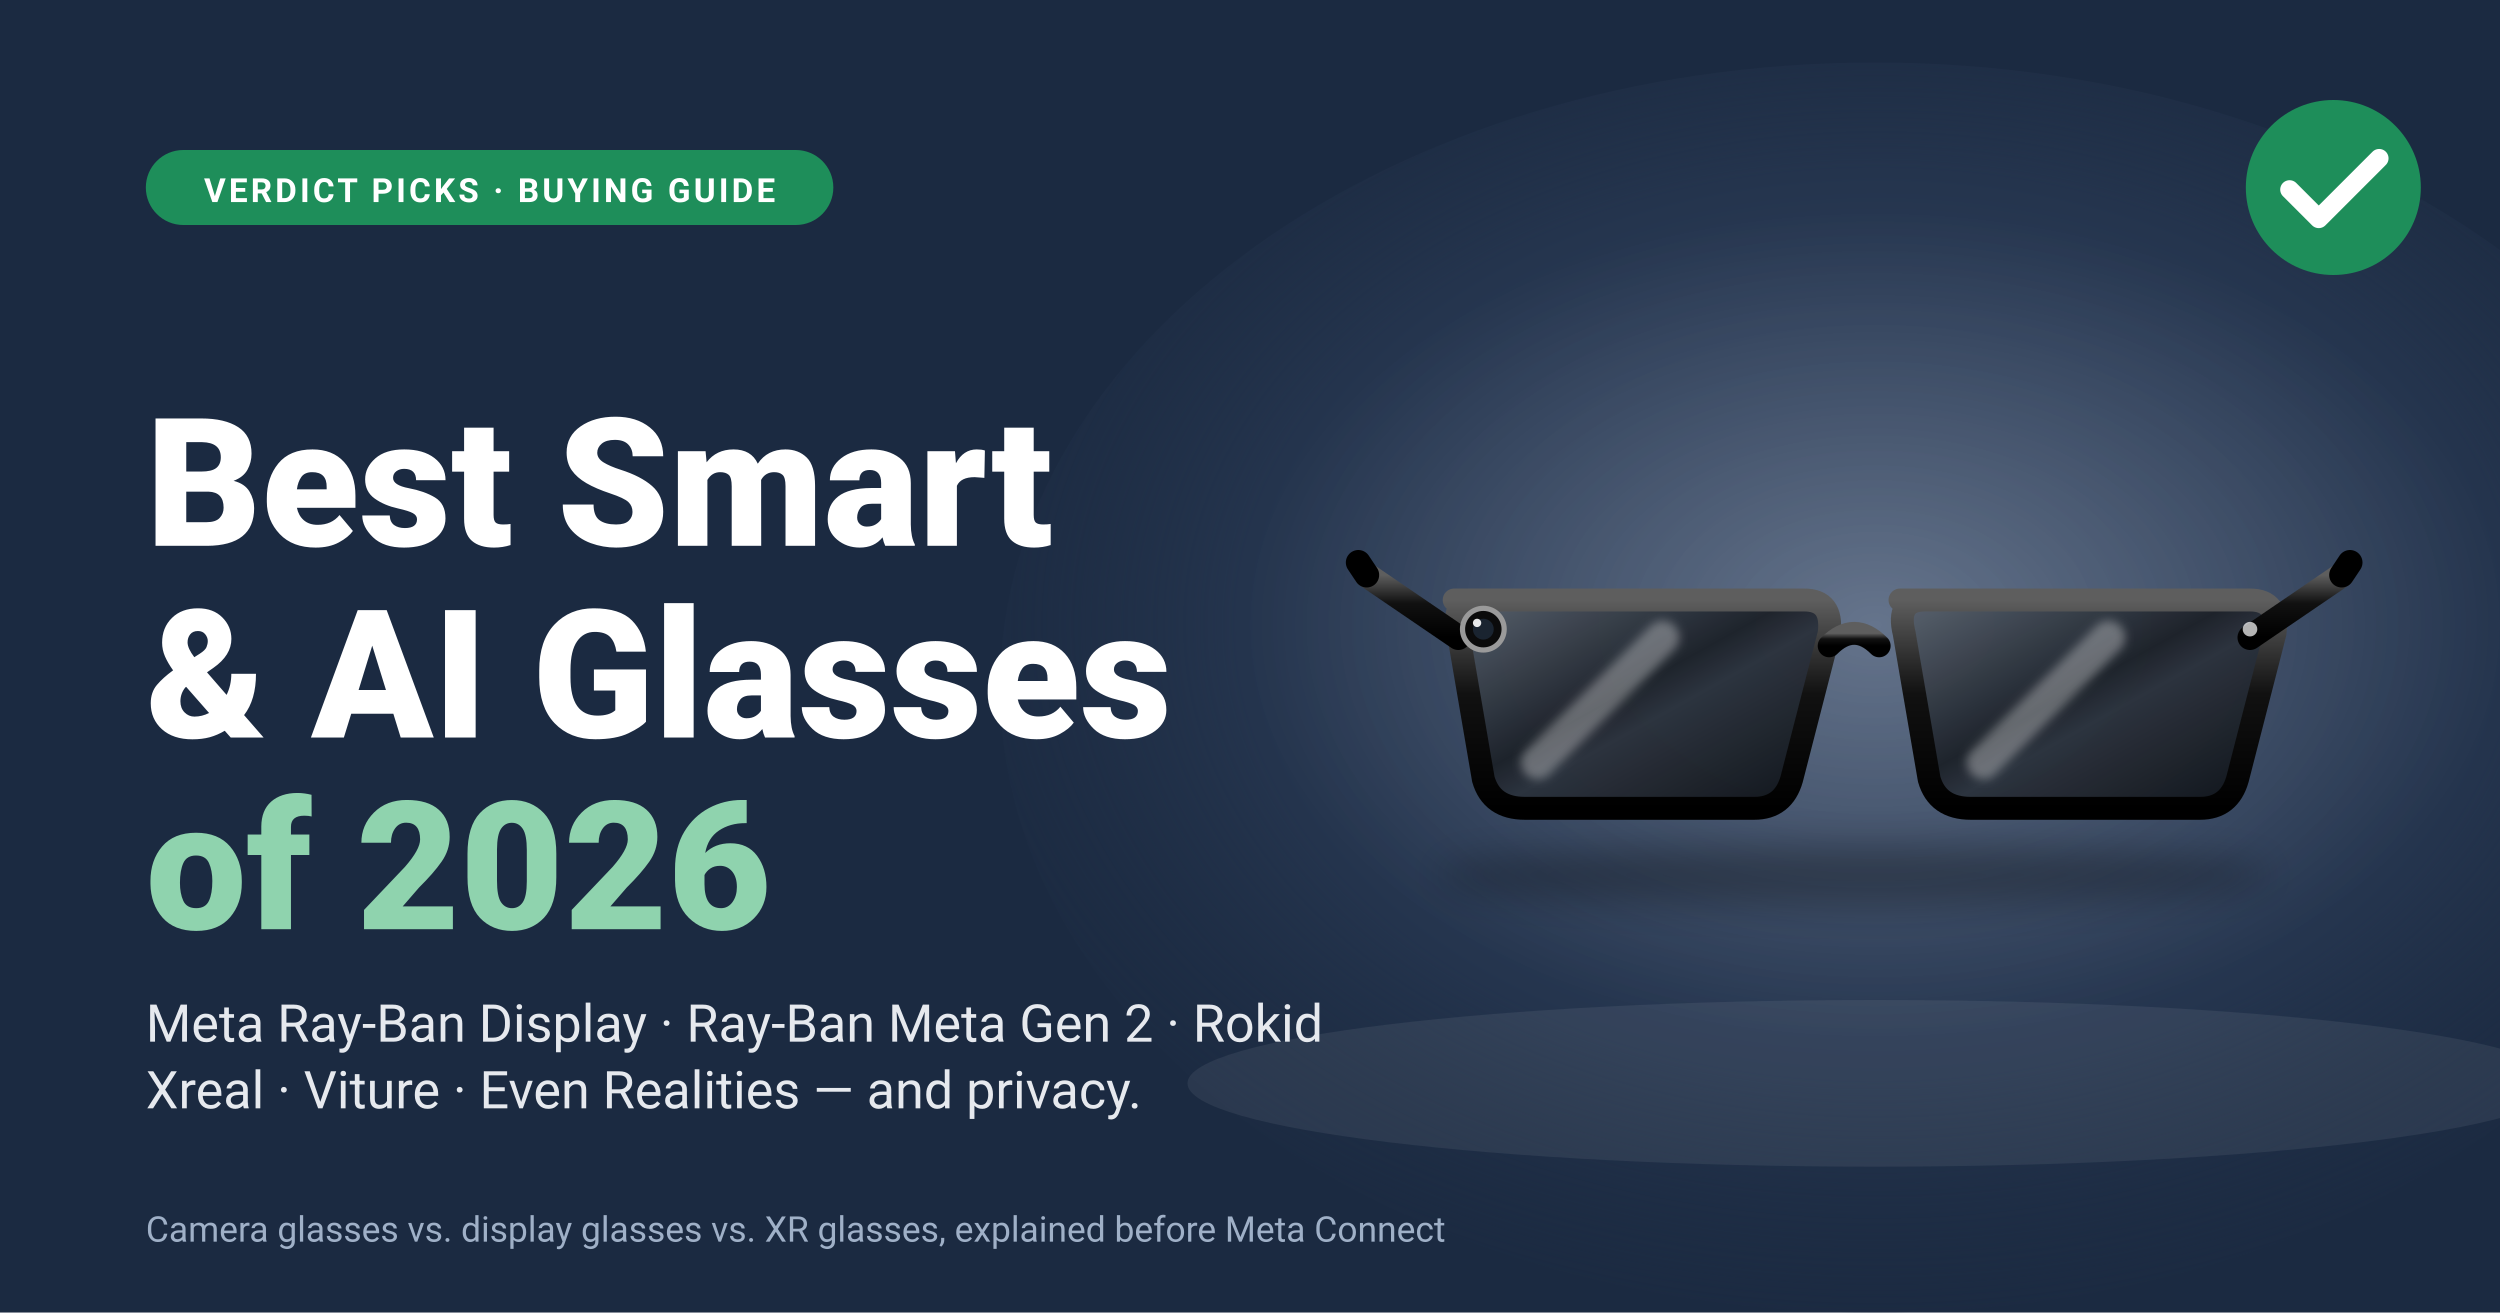
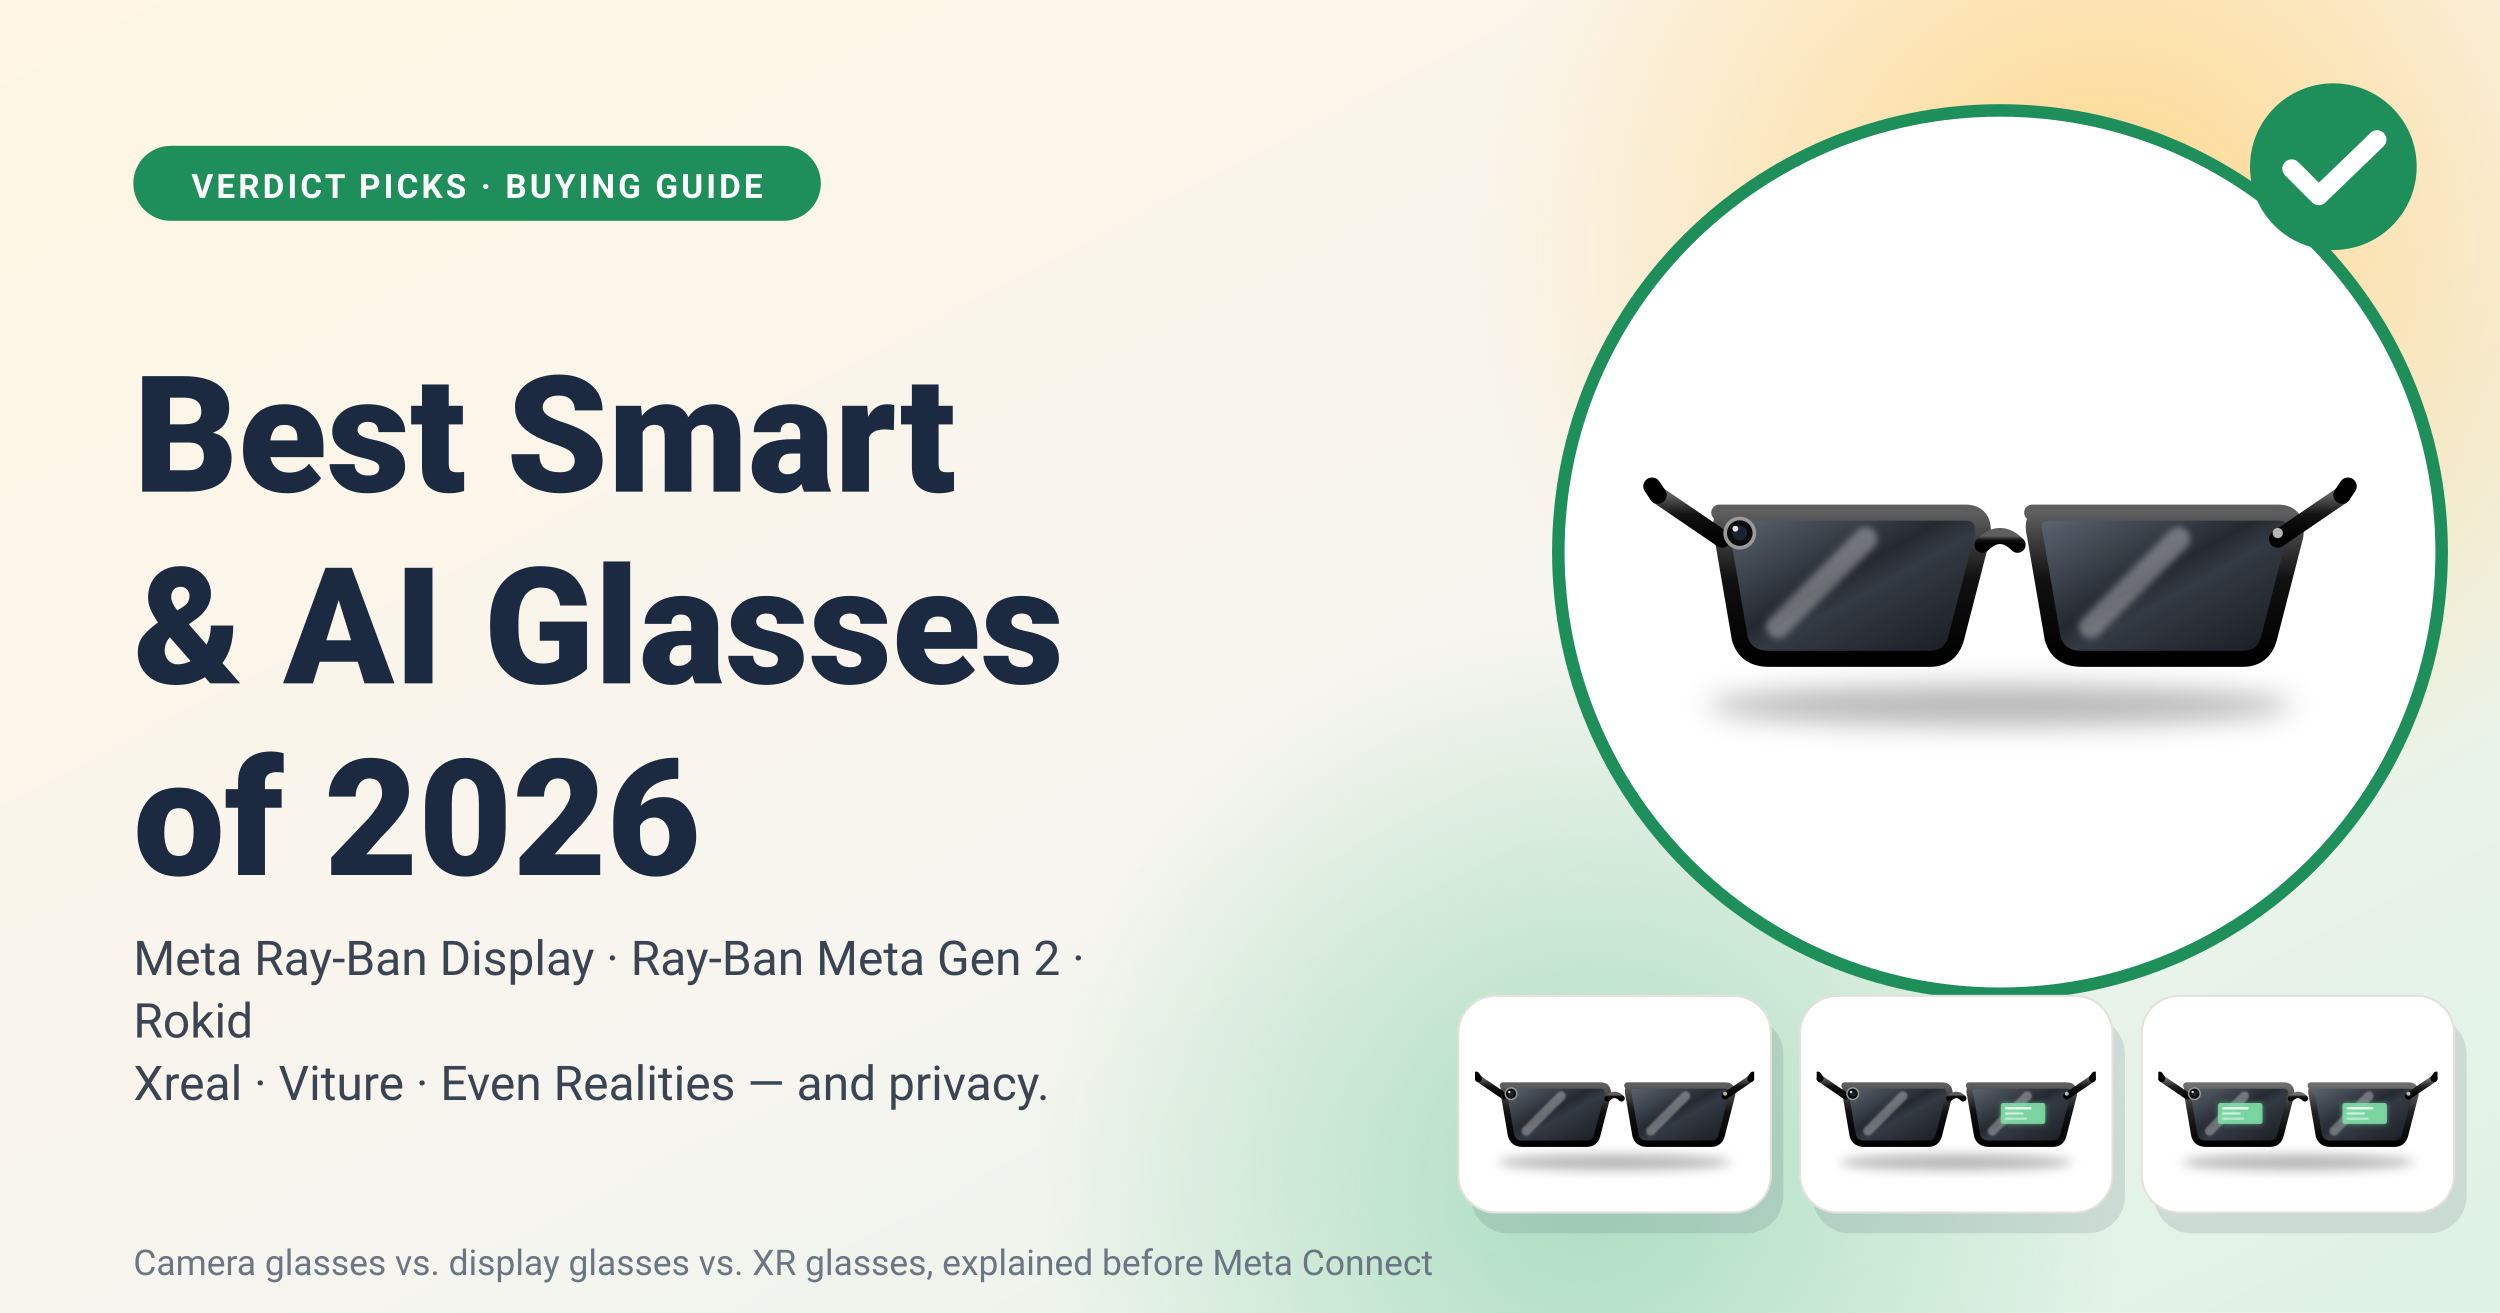
<svg xmlns="http://www.w3.org/2000/svg" viewBox="0 0 1200 630" role="img" aria-label="Best Smart and AI Glasses of 2026 — Verdict Picks buying guide, with a render of the Ray-Ban Meta Gen 2">
  <defs>
-     <radialGradient id="cov-spot" cx="50%" cy="45%" r="60%">
-       <stop offset="0" stop-color="#3A4D6B" />
-       <stop offset="0.6" stop-color="#24344D" />
-       <stop offset="1" stop-color="#1B2A41" stop-opacity="0" />
+     <linearGradient id="bc-bg" x1="0" y1="0" x2="1" y2="1">
+       <stop offset="0" stop-color="#FFF6E3" />
+       <stop offset="0.55" stop-color="#F7F5F0" />
+       <stop offset="1" stop-color="#DDF2E5" />
+     </linearGradient>
+     <radialGradient id="bc-sun" cx="50%" cy="50%" r="50%">
+       <stop offset="0" stop-color="#FFD27A" stop-opacity="0.85" />
+       <stop offset="1" stop-color="#FFD27A" stop-opacity="0" />
    </radialGradient>
-     <radialGradient id="cov-halo" cx="50%" cy="50%" r="50%">
-       <stop offset="0" stop-color="#ffffff" stop-opacity="0.22" />
-       <stop offset="1" stop-color="#ffffff" stop-opacity="0" />
+     <radialGradient id="bc-leaf" cx="50%" cy="50%" r="50%">
+       <stop offset="0" stop-color="#8FD3AE" stop-opacity="0.7" />
+       <stop offset="1" stop-color="#8FD3AE" stop-opacity="0" />
    </radialGradient>
-     <linearGradient id="cov-floor" x1="0" y1="0" x2="0" y2="1">
-       <stop offset="0" stop-color="#ffffff" stop-opacity="0.10" />
-       <stop offset="1" stop-color="#ffffff" stop-opacity="0" />
-     </linearGradient>
  </defs>
-   <rect width="1200" height="630" fill="#1B2A41" />
-   <ellipse cx="900" cy="330" rx="420" ry="300" fill="url(#cov-spot)" />
-   <ellipse cx="900" cy="300" rx="300" ry="200" fill="url(#cov-halo)" />
-   <ellipse cx="900" cy="520" rx="330" ry="40" fill="#ffffff" opacity="0.07" />
+   <rect width="1200" height="630" fill="url(#bc-bg)" />
+   <circle cx="1010" cy="120" r="300" fill="url(#bc-sun)" />
+   <circle cx="760" cy="560" r="260" fill="url(#bc-leaf)" />
  <g font-family="-apple-system,Segoe UI,Roboto,Helvetica,Arial,sans-serif">
-     <rect x="70" y="72" width="330" height="36" rx="18" fill="#1E8E5A" />
-     <text x="235" y="97" text-anchor="middle" font-size="16" font-weight="700" fill="#fff" letter-spacing="1.5">VERDICT PICKS · BUYING GUIDE</text>
-     <text x="70" y="262" font-size="86" font-weight="800" fill="#fff">Best Smart</text>
-     <text x="70" y="354" font-size="86" font-weight="800" fill="#fff">&amp; AI Glasses</text>
-     <text x="70" y="446" font-size="86" font-weight="800" fill="#8FD3AE">of 2026</text>
-     <text x="70" y="500" font-size="25" fill="#E6E9EE">Meta Ray-Ban Display · Ray-Ban Meta Gen 2 · Rokid</text>
-     <text x="70" y="532" font-size="25" fill="#E6E9EE">Xreal · Viture · Even Realities — and privacy.</text>
-     <text x="70" y="596" font-size="17" fill="#9FB0C7">Camera glasses vs. display glasses vs. XR glasses, explained before Meta Connect</text>
-   </g>
-   <g transform="translate(590 120) scale(1.0)">
+     <rect x="64" y="70" width="330" height="36" rx="18" fill="#1E8E5A" />
+     <text x="229" y="95" text-anchor="middle" font-size="16" font-weight="700" fill="#fff" letter-spacing="1.5">VERDICT PICKS · BUYING GUIDE</text>
+     <text x="64" y="236" font-size="78" font-weight="800" fill="#1B2A41">Best Smart</text>
+     <text x="64" y="328" font-size="78" font-weight="800" fill="#1B2A41">&amp; AI Glasses</text>
+     <text x="64" y="420" font-size="78" font-weight="800" fill="#1B2A41">of 2026</text>
+     <text x="64" y="468" font-size="23" fill="#3A4453">Meta Ray-Ban Display · Ray-Ban Meta Gen 2 ·</text>
+     <text x="64" y="498" font-size="23" fill="#3A4453">Rokid</text>
+     <text x="64" y="528" font-size="23" fill="#3A4453">Xreal · Viture · Even Realities — and privacy.</text>
+     <text x="64" y="612" font-size="17" fill="#6B7684">Camera glasses vs. display glasses vs. XR glasses, explained before Meta Connect</text>
+   </g>
+   <circle cx="960" cy="265" r="212" fill="#fff" />
+   <circle cx="960" cy="265" r="212" fill="none" stroke="#1E8E5A" stroke-width="6" />
+   <g transform="translate(749.4737 128.1579) scale(0.7017544)">
    <defs>
-       <radialGradient id="hero-bg" cx="50%" cy="38%" r="72%">
+       <radialGradient id="bchero-bg" cx="50%" cy="38%" r="72%">
        <stop offset="0" stop-color="#ffffff" />
        <stop offset="0.7" stop-color="#f3f3f1" />
        <stop offset="1" stop-color="#e4e4e1" />
      </radialGradient>
-       <filter id="hero-blur" x="-30%" y="-80%" width="160%" height="300%">
+       <filter id="bchero-blur" x="-30%" y="-80%" width="160%" height="300%">
        <feGaussianBlur stdDeviation="9" />
      </filter>
-       <filter id="hero-soft" x="-20%" y="-20%" width="140%" height="140%">
+       <filter id="bchero-soft" x="-20%" y="-20%" width="140%" height="140%">
        <feGaussianBlur stdDeviation="2.2" />
      </filter>
-       <filter id="hero-glow" x="-50%" y="-50%" width="200%" height="200%">
+       <filter id="bchero-glow" x="-50%" y="-50%" width="200%" height="200%">
        <feGaussianBlur stdDeviation="5" />
      </filter>
-       <linearGradient id="hero-front" x1="0" y1="0" x2="0.35" y2="1">
+       <linearGradient id="bchero-front" x1="0" y1="0" x2="0.35" y2="1">
        <stop offset="0" stop-color="#2b2b2b" />
        <stop offset="0.55" stop-color="#111" />
        <stop offset="1" stop-color="#000000" />
      </linearGradient>
-       <linearGradient id="hero-side" x1="0" y1="0" x2="1" y2="1">
+       <linearGradient id="bchero-side" x1="0" y1="0" x2="1" y2="1">
        <stop offset="0" stop-color="#020202" />
        <stop offset="1" stop-color="#000000" />
      </linearGradient>
-       <linearGradient id="hero-top" x1="0" y1="0" x2="1" y2="1">
+       <linearGradient id="bchero-top" x1="0" y1="0" x2="1" y2="1">
        <stop offset="0" stop-color="#4e4e4e" />
        <stop offset="1" stop-color="#202020" />
      </linearGradient>
-       <radialGradient id="hero-dome" cx="38%" cy="32%" r="75%">
+       <radialGradient id="bchero-dome" cx="38%" cy="32%" r="75%">
        <stop offset="0" stop-color="#494949" />
        <stop offset="0.6" stop-color="#111" />
        <stop offset="1" stop-color="#000000" />
      </radialGradient>
-       <linearGradient id="hero-gloss" x1="0" y1="0" x2="1" y2="1">
+       <linearGradient id="bchero-gloss" x1="0" y1="0" x2="1" y2="1">
        <stop offset="0" stop-color="#ffffff" stop-opacity="0.55" />
        <stop offset="0.5" stop-color="#ffffff" stop-opacity="0.05" />
        <stop offset="1" stop-color="#ffffff" stop-opacity="0" />
      </linearGradient>
-       <linearGradient id="hero-screen" x1="0" y1="0" x2="1" y2="1">
+       <linearGradient id="bchero-screen" x1="0" y1="0" x2="1" y2="1">
        <stop offset="0" stop-color="#1d2a3a" />
        <stop offset="1" stop-color="#060a10" />
      </linearGradient>
-       <linearGradient id="hero-metal" x1="0" y1="0" x2="1" y2="0">
+       <linearGradient id="bchero-metal" x1="0" y1="0" x2="1" y2="0">
        <stop offset="0" stop-color="#d9d9d6" />
        <stop offset="0.35" stop-color="#f4f4f2" />
        <stop offset="0.65" stop-color="#bdbdb9" />
        <stop offset="1" stop-color="#e6e6e3" />
      </linearGradient>
-       <linearGradient id="hero-accent" x1="0" y1="0" x2="0" y2="1">
+       <linearGradient id="bchero-accent" x1="0" y1="0" x2="0" y2="1">
        <stop offset="0" stop-color="#bdefd2" />
        <stop offset="1" stop-color="#4ed487" />
      </linearGradient>
-       <linearGradient id="hero-lens" x1="0" y1="0" x2="1" y2="1">
+       <linearGradient id="bchero-lens" x1="0" y1="0" x2="1" y2="1">
        <stop offset="0" stop-color="#5a6470" />
        <stop offset="0.45" stop-color="#1c2129" />
        <stop offset="0.55" stop-color="#2b323c" />
        <stop offset="1" stop-color="#0c0f14" />
      </linearGradient>
    </defs>
-     <ellipse cx="300" cy="300" rx="200" ry="14" fill="#000" opacity="0.28" filter="url(#hero-blur)" />
-     <linearGradient id="hero-fr" x1="0" y1="0" x2="0" y2="1">
+     <ellipse cx="300" cy="300" rx="200" ry="14" fill="#000" opacity="0.28" filter="url(#bchero-blur)" />
+     <linearGradient id="bchero-fr" x1="0" y1="0" x2="0" y2="1">
      <stop offset="0" stop-color="#5e5e5e" />
      <stop offset="0.45" stop-color="#111" />
      <stop offset="1" stop-color="#000000" />
    </linearGradient>
-     <path d="M 108 168 L 276 168 Q 290 168 288 184 L 270 254 Q 266 268 252 268 L 142 268 Q 126 268 122 254 L 110 184 Q 106 168 120 168 Z" fill="url(#hero-lens)" opacity="0.96" />
-     <path d="M 108 168 L 276 168 Q 290 168 288 184 L 270 254 Q 266 268 252 268 L 142 268 Q 126 268 122 254 L 110 184 Q 106 168 120 168 Z" fill="none" stroke="url(#hero-fr)" stroke-width="11" stroke-linejoin="round" />
-     <path d="M 148.04 246.0 L 208.1 186.0" stroke="#fff" stroke-opacity="0.32" stroke-width="16.0" stroke-linecap="round" filter="url(#hero-soft)" />
-     <path d="M 322 168 L 490 168 Q 504 168 502 184 L 484 254 Q 480 268 466 268 L 356 268 Q 340 268 336 254 L 324 184 Q 320 168 334 168 Z" fill="url(#hero-lens)" opacity="0.96" />
-     <path d="M 322 168 L 490 168 Q 504 168 502 184 L 484 254 Q 480 268 466 268 L 356 268 Q 340 268 336 254 L 324 184 Q 320 168 334 168 Z" fill="none" stroke="url(#hero-fr)" stroke-width="11" stroke-linejoin="round" />
-     <path d="M 362.04 246.0 L 422.1 186.0" stroke="#fff" stroke-opacity="0.32" stroke-width="16.0" stroke-linecap="round" filter="url(#hero-soft)" />
-     <path d="M 288 190 Q 300 178 312 190" fill="none" stroke="url(#hero-fr)" stroke-width="11" stroke-linecap="round" />
-     <path d="M 110 186 L 66 156 M 490 186 L 534 156" stroke="url(#hero-fr)" stroke-width="12" stroke-linecap="round" />
+     <path d="M 108 168 L 276 168 Q 290 168 288 184 L 270 254 Q 266 268 252 268 L 142 268 Q 126 268 122 254 L 110 184 Q 106 168 120 168 Z" fill="url(#bchero-lens)" opacity="0.96" />
+     <path d="M 108 168 L 276 168 Q 290 168 288 184 L 270 254 Q 266 268 252 268 L 142 268 Q 126 268 122 254 L 110 184 Q 106 168 120 168 Z" fill="none" stroke="url(#bchero-fr)" stroke-width="11" stroke-linejoin="round" />
+     <path d="M 148.04 246.0 L 208.1 186.0" stroke="#fff" stroke-opacity="0.32" stroke-width="16.0" stroke-linecap="round" filter="url(#bchero-soft)" />
+     <path d="M 322 168 L 490 168 Q 504 168 502 184 L 484 254 Q 480 268 466 268 L 356 268 Q 340 268 336 254 L 324 184 Q 320 168 334 168 Z" fill="url(#bchero-lens)" opacity="0.96" />
+     <path d="M 322 168 L 490 168 Q 504 168 502 184 L 484 254 Q 480 268 466 268 L 356 268 Q 340 268 336 254 L 324 184 Q 320 168 334 168 Z" fill="none" stroke="url(#bchero-fr)" stroke-width="11" stroke-linejoin="round" />
+     <path d="M 362.04 246.0 L 422.1 186.0" stroke="#fff" stroke-opacity="0.32" stroke-width="16.0" stroke-linecap="round" filter="url(#bchero-soft)" />
+     <path d="M 288 190 Q 300 178 312 190" fill="none" stroke="url(#bchero-fr)" stroke-width="11" stroke-linecap="round" />
+     <path d="M 110 186 L 66 156 M 490 186 L 534 156" stroke="url(#bchero-fr)" stroke-width="12" stroke-linecap="round" />
    <path d="M 66 156 L 62 150 M 534 156 L 538 150" stroke="#000000" stroke-width="12" stroke-linecap="round" />
    <circle cx="122" cy="182" r="10" fill="#0b0b0b" stroke="#9a9a9a" stroke-width="2.5" />
    <circle cx="122" cy="182" r="5" fill="#1a2430" />
    <circle cx="119" cy="179" r="2" fill="#fff" opacity="0.9" />
    <circle cx="490" cy="182" r="3.5" fill="#fff" opacity="0.7" />
  </g>
-   <circle cx="1120" cy="90" r="42" fill="#1E8E5A" />
-   <path d="M 1099 91 L 1113 105 L 1142 76" fill="none" stroke="#fff" stroke-width="9" stroke-linecap="round" stroke-linejoin="round" />
+   <g transform="translate(700 478)">
+     <rect x="6" y="10" width="150" height="104" rx="18" fill="#1B2A41" opacity="0.12" />
+     <rect width="150" height="104" rx="18" fill="#fff" />
+     <rect width="150" height="104" rx="18" fill="none" stroke="#E3E1DB" />
+     <svg x="8" y="6" width="134" height="92" viewBox="60 40 480 320" preserveAspectRatio="xMidYMid meet">
+       <g transform="translate(0 0) scale(1.0)">
+         <defs>
+           <radialGradient id="cgen2-bg" cx="50%" cy="38%" r="72%">
+             <stop offset="0" stop-color="#ffffff" />
+             <stop offset="0.7" stop-color="#f3f3f1" />
+             <stop offset="1" stop-color="#e4e4e1" />
+           </radialGradient>
+           <filter id="cgen2-blur" x="-30%" y="-80%" width="160%" height="300%">
+             <feGaussianBlur stdDeviation="9" />
+           </filter>
+           <filter id="cgen2-soft" x="-20%" y="-20%" width="140%" height="140%">
+             <feGaussianBlur stdDeviation="2.2" />
+           </filter>
+           <filter id="cgen2-glow" x="-50%" y="-50%" width="200%" height="200%">
+             <feGaussianBlur stdDeviation="5" />
+           </filter>
+           <linearGradient id="cgen2-front" x1="0" y1="0" x2="0.35" y2="1">
+             <stop offset="0" stop-color="#2b2b2b" />
+             <stop offset="0.55" stop-color="#111" />
+             <stop offset="1" stop-color="#000000" />
+           </linearGradient>
+           <linearGradient id="cgen2-side" x1="0" y1="0" x2="1" y2="1">
+             <stop offset="0" stop-color="#020202" />
+             <stop offset="1" stop-color="#000000" />
+           </linearGradient>
+           <linearGradient id="cgen2-top" x1="0" y1="0" x2="1" y2="1">
+             <stop offset="0" stop-color="#4e4e4e" />
+             <stop offset="1" stop-color="#202020" />
+           </linearGradient>
+           <radialGradient id="cgen2-dome" cx="38%" cy="32%" r="75%">
+             <stop offset="0" stop-color="#494949" />
+             <stop offset="0.6" stop-color="#111" />
+             <stop offset="1" stop-color="#000000" />
+           </radialGradient>
+           <linearGradient id="cgen2-gloss" x1="0" y1="0" x2="1" y2="1">
+             <stop offset="0" stop-color="#ffffff" stop-opacity="0.55" />
+             <stop offset="0.5" stop-color="#ffffff" stop-opacity="0.05" />
+             <stop offset="1" stop-color="#ffffff" stop-opacity="0" />
+           </linearGradient>
+           <linearGradient id="cgen2-screen" x1="0" y1="0" x2="1" y2="1">
+             <stop offset="0" stop-color="#1d2a3a" />
+             <stop offset="1" stop-color="#060a10" />
+           </linearGradient>
+           <linearGradient id="cgen2-metal" x1="0" y1="0" x2="1" y2="0">
+             <stop offset="0" stop-color="#d9d9d6" />
+             <stop offset="0.35" stop-color="#f4f4f2" />
+             <stop offset="0.65" stop-color="#bdbdb9" />
+             <stop offset="1" stop-color="#e6e6e3" />
+           </linearGradient>
+           <linearGradient id="cgen2-accent" x1="0" y1="0" x2="0" y2="1">
+             <stop offset="0" stop-color="#bdefd2" />
+             <stop offset="1" stop-color="#4ed487" />
+           </linearGradient>
+           <linearGradient id="cgen2-lens" x1="0" y1="0" x2="1" y2="1">
+             <stop offset="0" stop-color="#5a6470" />
+             <stop offset="0.45" stop-color="#1c2129" />
+             <stop offset="0.55" stop-color="#2b323c" />
+             <stop offset="1" stop-color="#0c0f14" />
+           </linearGradient>
+         </defs>
+         <ellipse cx="300" cy="300" rx="200" ry="14" fill="#000" opacity="0.28" filter="url(#cgen2-blur)" />
+         <linearGradient id="cgen2-fr" x1="0" y1="0" x2="0" y2="1">
+           <stop offset="0" stop-color="#5e5e5e" />
+           <stop offset="0.45" stop-color="#111" />
+           <stop offset="1" stop-color="#000000" />
+         </linearGradient>
+         <path d="M 108 168 L 276 168 Q 290 168 288 184 L 270 254 Q 266 268 252 268 L 142 268 Q 126 268 122 254 L 110 184 Q 106 168 120 168 Z" fill="url(#cgen2-lens)" opacity="0.96" />
+         <path d="M 108 168 L 276 168 Q 290 168 288 184 L 270 254 Q 266 268 252 268 L 142 268 Q 126 268 122 254 L 110 184 Q 106 168 120 168 Z" fill="none" stroke="url(#cgen2-fr)" stroke-width="11" stroke-linejoin="round" />
+         <path d="M 148.04 246.0 L 208.1 186.0" stroke="#fff" stroke-opacity="0.32" stroke-width="16.0" stroke-linecap="round" filter="url(#cgen2-soft)" />
+         <path d="M 322 168 L 490 168 Q 504 168 502 184 L 484 254 Q 480 268 466 268 L 356 268 Q 340 268 336 254 L 324 184 Q 320 168 334 168 Z" fill="url(#cgen2-lens)" opacity="0.96" />
+         <path d="M 322 168 L 490 168 Q 504 168 502 184 L 484 254 Q 480 268 466 268 L 356 268 Q 340 268 336 254 L 324 184 Q 320 168 334 168 Z" fill="none" stroke="url(#cgen2-fr)" stroke-width="11" stroke-linejoin="round" />
+         <path d="M 362.04 246.0 L 422.1 186.0" stroke="#fff" stroke-opacity="0.32" stroke-width="16.0" stroke-linecap="round" filter="url(#cgen2-soft)" />
+         <path d="M 288 190 Q 300 178 312 190" fill="none" stroke="url(#cgen2-fr)" stroke-width="11" stroke-linecap="round" />
+         <path d="M 110 186 L 66 156 M 490 186 L 534 156" stroke="url(#cgen2-fr)" stroke-width="12" stroke-linecap="round" />
+         <path d="M 66 156 L 62 150 M 534 156 L 538 150" stroke="#000000" stroke-width="12" stroke-linecap="round" />
+         <circle cx="122" cy="182" r="10" fill="#0b0b0b" stroke="#9a9a9a" stroke-width="2.5" />
+         <circle cx="122" cy="182" r="5" fill="#1a2430" />
+         <circle cx="119" cy="179" r="2" fill="#fff" opacity="0.9" />
+         <circle cx="490" cy="182" r="3.5" fill="#fff" opacity="0.7" />
+       </g>
+     </svg>
+   </g>
+   <g transform="translate(864 478)">
+     <rect x="6" y="10" width="150" height="104" rx="18" fill="#1B2A41" opacity="0.12" />
+     <rect width="150" height="104" rx="18" fill="#fff" />
+     <rect width="150" height="104" rx="18" fill="none" stroke="#E3E1DB" />
+     <svg x="8" y="6" width="134" height="92" viewBox="60 40 480 320" preserveAspectRatio="xMidYMid meet">
+       <g transform="translate(0 0) scale(1.0)">
+         <defs>
+           <radialGradient id="cdisplay-bg" cx="50%" cy="38%" r="72%">
+             <stop offset="0" stop-color="#ffffff" />
+             <stop offset="0.7" stop-color="#f3f3f1" />
+             <stop offset="1" stop-color="#e4e4e1" />
+           </radialGradient>
+           <filter id="cdisplay-blur" x="-30%" y="-80%" width="160%" height="300%">
+             <feGaussianBlur stdDeviation="9" />
+           </filter>
+           <filter id="cdisplay-soft" x="-20%" y="-20%" width="140%" height="140%">
+             <feGaussianBlur stdDeviation="2.2" />
+           </filter>
+           <filter id="cdisplay-glow" x="-50%" y="-50%" width="200%" height="200%">
+             <feGaussianBlur stdDeviation="5" />
+           </filter>
+           <linearGradient id="cdisplay-front" x1="0" y1="0" x2="0.35" y2="1">
+             <stop offset="0" stop-color="#2b2b2b" />
+             <stop offset="0.55" stop-color="#111" />
+             <stop offset="1" stop-color="#000000" />
+           </linearGradient>
+           <linearGradient id="cdisplay-side" x1="0" y1="0" x2="1" y2="1">
+             <stop offset="0" stop-color="#020202" />
+             <stop offset="1" stop-color="#000000" />
+           </linearGradient>
+           <linearGradient id="cdisplay-top" x1="0" y1="0" x2="1" y2="1">
+             <stop offset="0" stop-color="#4e4e4e" />
+             <stop offset="1" stop-color="#202020" />
+           </linearGradient>
+           <radialGradient id="cdisplay-dome" cx="38%" cy="32%" r="75%">
+             <stop offset="0" stop-color="#494949" />
+             <stop offset="0.6" stop-color="#111" />
+             <stop offset="1" stop-color="#000000" />
+           </radialGradient>
+           <linearGradient id="cdisplay-gloss" x1="0" y1="0" x2="1" y2="1">
+             <stop offset="0" stop-color="#ffffff" stop-opacity="0.55" />
+             <stop offset="0.5" stop-color="#ffffff" stop-opacity="0.05" />
+             <stop offset="1" stop-color="#ffffff" stop-opacity="0" />
+           </linearGradient>
+           <linearGradient id="cdisplay-screen" x1="0" y1="0" x2="1" y2="1">
+             <stop offset="0" stop-color="#1d2a3a" />
+             <stop offset="1" stop-color="#060a10" />
+           </linearGradient>
+           <linearGradient id="cdisplay-metal" x1="0" y1="0" x2="1" y2="0">
+             <stop offset="0" stop-color="#d9d9d6" />
+             <stop offset="0.35" stop-color="#f4f4f2" />
+             <stop offset="0.65" stop-color="#bdbdb9" />
+             <stop offset="1" stop-color="#e6e6e3" />
+           </linearGradient>
+           <linearGradient id="cdisplay-accent" x1="0" y1="0" x2="0" y2="1">
+             <stop offset="0" stop-color="#bdefd2" />
+             <stop offset="1" stop-color="#4ed487" />
+           </linearGradient>
+           <linearGradient id="cdisplay-lens" x1="0" y1="0" x2="1" y2="1">
+             <stop offset="0" stop-color="#5a6470" />
+             <stop offset="0.45" stop-color="#1c2129" />
+             <stop offset="0.55" stop-color="#2b323c" />
+             <stop offset="1" stop-color="#0c0f14" />
+           </linearGradient>
+         </defs>
+         <ellipse cx="300" cy="300" rx="200" ry="14" fill="#000" opacity="0.28" filter="url(#cdisplay-blur)" />
+         <linearGradient id="cdisplay-fr" x1="0" y1="0" x2="0" y2="1">
+           <stop offset="0" stop-color="#5e5e5e" />
+           <stop offset="0.45" stop-color="#111" />
+           <stop offset="1" stop-color="#000000" />
+         </linearGradient>
+         <path d="M 108 168 L 276 168 Q 290 168 288 184 L 270 254 Q 266 268 252 268 L 142 268 Q 126 268 122 254 L 110 184 Q 106 168 120 168 Z" fill="url(#cdisplay-lens)" opacity="0.96" />
+         <path d="M 108 168 L 276 168 Q 290 168 288 184 L 270 254 Q 266 268 252 268 L 142 268 Q 126 268 122 254 L 110 184 Q 106 168 120 168 Z" fill="none" stroke="url(#cdisplay-fr)" stroke-width="11" stroke-linejoin="round" />
+         <path d="M 148.04 246.0 L 208.1 186.0" stroke="#fff" stroke-opacity="0.32" stroke-width="16.0" stroke-linecap="round" filter="url(#cdisplay-soft)" />
+         <path d="M 322 168 L 490 168 Q 504 168 502 184 L 484 254 Q 480 268 466 268 L 356 268 Q 340 268 336 254 L 324 184 Q 320 168 334 168 Z" fill="url(#cdisplay-lens)" opacity="0.96" />
+         <path d="M 322 168 L 490 168 Q 504 168 502 184 L 484 254 Q 480 268 466 268 L 356 268 Q 340 268 336 254 L 324 184 Q 320 168 334 168 Z" fill="none" stroke="url(#cdisplay-fr)" stroke-width="11" stroke-linejoin="round" />
+         <path d="M 362.04 246.0 L 422.1 186.0" stroke="#fff" stroke-opacity="0.32" stroke-width="16.0" stroke-linecap="round" filter="url(#cdisplay-soft)" />
+         <path d="M 288 190 Q 300 178 312 190" fill="none" stroke="url(#cdisplay-fr)" stroke-width="11" stroke-linecap="round" />
+         <path d="M 110 186 L 66 156 M 490 186 L 534 156" stroke="url(#cdisplay-fr)" stroke-width="12" stroke-linecap="round" />
+         <path d="M 66 156 L 62 150 M 534 156 L 538 150" stroke="#000000" stroke-width="12" stroke-linecap="round" />
+         <circle cx="122" cy="182" r="10" fill="#0b0b0b" stroke="#9a9a9a" stroke-width="2.5" />
+         <circle cx="122" cy="182" r="5" fill="#1a2430" />
+         <circle cx="119" cy="179" r="2" fill="#fff" opacity="0.9" />
+         <circle cx="490" cy="182" r="3.5" fill="#fff" opacity="0.7" />
+         <rect x="376.6" y="198.0" width="76.44" height="36.0" rx="4" fill="#7FE0A8" opacity="0.55" filter="url(#cdisplay-glow)" />
+         <rect x="376.6" y="198.0" width="76.44" height="36.0" rx="4" fill="#7FE0A8" opacity="0.85" />
+         <rect x="383.6" y="205.0" width="45.864" height="4" rx="2" fill="#fff" opacity="0.85" />
+         <rect x="383.6" y="214.0" width="32.105" height="4" rx="2" fill="#fff" opacity="0.6" />
+         <rect x="383.6" y="223.0" width="38.22" height="4" rx="2" fill="#fff" opacity="0.45" />
+       </g>
+     </svg>
+   </g>
+   <g transform="translate(1028 478)">
+     <rect x="6" y="10" width="150" height="104" rx="18" fill="#1B2A41" opacity="0.12" />
+     <rect width="150" height="104" rx="18" fill="#fff" />
+     <rect width="150" height="104" rx="18" fill="none" stroke="#E3E1DB" />
+     <svg x="8" y="6" width="134" height="92" viewBox="60 40 480 320" preserveAspectRatio="xMidYMid meet">
+       <g transform="translate(0 0) scale(1.0)">
+         <defs>
+           <radialGradient id="crokid-bg" cx="50%" cy="38%" r="72%">
+             <stop offset="0" stop-color="#ffffff" />
+             <stop offset="0.7" stop-color="#f3f3f1" />
+             <stop offset="1" stop-color="#e4e4e1" />
+           </radialGradient>
+           <filter id="crokid-blur" x="-30%" y="-80%" width="160%" height="300%">
+             <feGaussianBlur stdDeviation="9" />
+           </filter>
+           <filter id="crokid-soft" x="-20%" y="-20%" width="140%" height="140%">
+             <feGaussianBlur stdDeviation="2.2" />
+           </filter>
+           <filter id="crokid-glow" x="-50%" y="-50%" width="200%" height="200%">
+             <feGaussianBlur stdDeviation="5" />
+           </filter>
+           <linearGradient id="crokid-front" x1="0" y1="0" x2="0.35" y2="1">
+             <stop offset="0" stop-color="#3c3c3c" />
+             <stop offset="0.55" stop-color="#222" />
+             <stop offset="1" stop-color="#0b0b0b" />
+           </linearGradient>
+           <linearGradient id="crokid-side" x1="0" y1="0" x2="1" y2="1">
+             <stop offset="0" stop-color="#131313" />
+             <stop offset="1" stop-color="#000000" />
+           </linearGradient>
+           <linearGradient id="crokid-top" x1="0" y1="0" x2="1" y2="1">
+             <stop offset="0" stop-color="#5f5f5f" />
+             <stop offset="1" stop-color="#313131" />
+           </linearGradient>
+           <radialGradient id="crokid-dome" cx="38%" cy="32%" r="75%">
+             <stop offset="0" stop-color="#5a5a5a" />
+             <stop offset="0.6" stop-color="#222" />
+             <stop offset="1" stop-color="#000000" />
+           </radialGradient>
+           <linearGradient id="crokid-gloss" x1="0" y1="0" x2="1" y2="1">
+             <stop offset="0" stop-color="#ffffff" stop-opacity="0.55" />
+             <stop offset="0.5" stop-color="#ffffff" stop-opacity="0.05" />
+             <stop offset="1" stop-color="#ffffff" stop-opacity="0" />
+           </linearGradient>
+           <linearGradient id="crokid-screen" x1="0" y1="0" x2="1" y2="1">
+             <stop offset="0" stop-color="#1d2a3a" />
+             <stop offset="1" stop-color="#060a10" />
+           </linearGradient>
+           <linearGradient id="crokid-metal" x1="0" y1="0" x2="1" y2="0">
+             <stop offset="0" stop-color="#d9d9d6" />
+             <stop offset="0.35" stop-color="#f4f4f2" />
+             <stop offset="0.65" stop-color="#bdbdb9" />
+             <stop offset="1" stop-color="#e6e6e3" />
+           </linearGradient>
+           <linearGradient id="crokid-accent" x1="0" y1="0" x2="0" y2="1">
+             <stop offset="0" stop-color="#bdefd2" />
+             <stop offset="1" stop-color="#4ed487" />
+           </linearGradient>
+           <linearGradient id="crokid-lens" x1="0" y1="0" x2="1" y2="1">
+             <stop offset="0" stop-color="#5a6470" />
+             <stop offset="0.45" stop-color="#1c2129" />
+             <stop offset="0.55" stop-color="#2b323c" />
+             <stop offset="1" stop-color="#0c0f14" />
+           </linearGradient>
+         </defs>
+         <ellipse cx="300" cy="300" rx="200" ry="14" fill="#000" opacity="0.28" filter="url(#crokid-blur)" />
+         <linearGradient id="crokid-fr" x1="0" y1="0" x2="0" y2="1">
+           <stop offset="0" stop-color="#6e6e6e" />
+           <stop offset="0.45" stop-color="#222" />
+           <stop offset="1" stop-color="#000000" />
+         </linearGradient>
+         <path d="M 108 168 L 276 168 Q 290 168 288 184 L 270 254 Q 266 268 252 268 L 142 268 Q 126 268 122 254 L 110 184 Q 106 168 120 168 Z" fill="url(#crokid-lens)" opacity="0.96" />
+         <path d="M 108 168 L 276 168 Q 290 168 288 184 L 270 254 Q 266 268 252 268 L 142 268 Q 126 268 122 254 L 110 184 Q 106 168 120 168 Z" fill="none" stroke="url(#crokid-fr)" stroke-width="11" stroke-linejoin="round" />
+         <path d="M 148.04 246.0 L 208.1 186.0" stroke="#fff" stroke-opacity="0.32" stroke-width="16.0" stroke-linecap="round" filter="url(#crokid-soft)" />
+         <path d="M 322 168 L 490 168 Q 504 168 502 184 L 484 254 Q 480 268 466 268 L 356 268 Q 340 268 336 254 L 324 184 Q 320 168 334 168 Z" fill="url(#crokid-lens)" opacity="0.96" />
+         <path d="M 322 168 L 490 168 Q 504 168 502 184 L 484 254 Q 480 268 466 268 L 356 268 Q 340 268 336 254 L 324 184 Q 320 168 334 168 Z" fill="none" stroke="url(#crokid-fr)" stroke-width="11" stroke-linejoin="round" />
+         <path d="M 362.04 246.0 L 422.1 186.0" stroke="#fff" stroke-opacity="0.32" stroke-width="16.0" stroke-linecap="round" filter="url(#crokid-soft)" />
+         <path d="M 288 190 Q 300 178 312 190" fill="none" stroke="url(#crokid-fr)" stroke-width="11" stroke-linecap="round" />
+         <path d="M 110 186 L 66 156 M 490 186 L 534 156" stroke="url(#crokid-fr)" stroke-width="12" stroke-linecap="round" />
+         <path d="M 66 156 L 62 150 M 534 156 L 538 150" stroke="#000000" stroke-width="12" stroke-linecap="round" />
+         <circle cx="122" cy="182" r="10" fill="#0b0b0b" stroke="#9a9a9a" stroke-width="2.5" />
+         <circle cx="122" cy="182" r="5" fill="#1a2430" />
+         <circle cx="119" cy="179" r="2" fill="#fff" opacity="0.9" />
+         <circle cx="490" cy="182" r="3.5" fill="#fff" opacity="0.7" />
+         <rect x="162.6" y="198.0" width="76.44" height="36.0" rx="4" fill="#7FE0A8" opacity="0.55" filter="url(#crokid-glow)" />
+         <rect x="162.6" y="198.0" width="76.44" height="36.0" rx="4" fill="#7FE0A8" opacity="0.85" />
+         <rect x="169.6" y="205.0" width="45.864" height="4" rx="2" fill="#fff" opacity="0.85" />
+         <rect x="169.6" y="214.0" width="32.105" height="4" rx="2" fill="#fff" opacity="0.6" />
+         <rect x="169.6" y="223.0" width="38.22" height="4" rx="2" fill="#fff" opacity="0.45" />
+         <rect x="376.6" y="198.0" width="76.44" height="36.0" rx="4" fill="#7FE0A8" opacity="0.55" filter="url(#crokid-glow)" />
+         <rect x="376.6" y="198.0" width="76.44" height="36.0" rx="4" fill="#7FE0A8" opacity="0.85" />
+         <rect x="383.6" y="205.0" width="45.864" height="4" rx="2" fill="#fff" opacity="0.85" />
+         <rect x="383.6" y="214.0" width="32.105" height="4" rx="2" fill="#fff" opacity="0.6" />
+         <rect x="383.6" y="223.0" width="38.22" height="4" rx="2" fill="#fff" opacity="0.45" />
+       </g>
+     </svg>
+   </g>
+   <circle cx="1120" cy="80" r="40" fill="#1E8E5A" />
+   <path d="M 1100 81 L 1113 94 L 1141 67" fill="none" stroke="#fff" stroke-width="9" stroke-linecap="round" stroke-linejoin="round" />
</svg>
